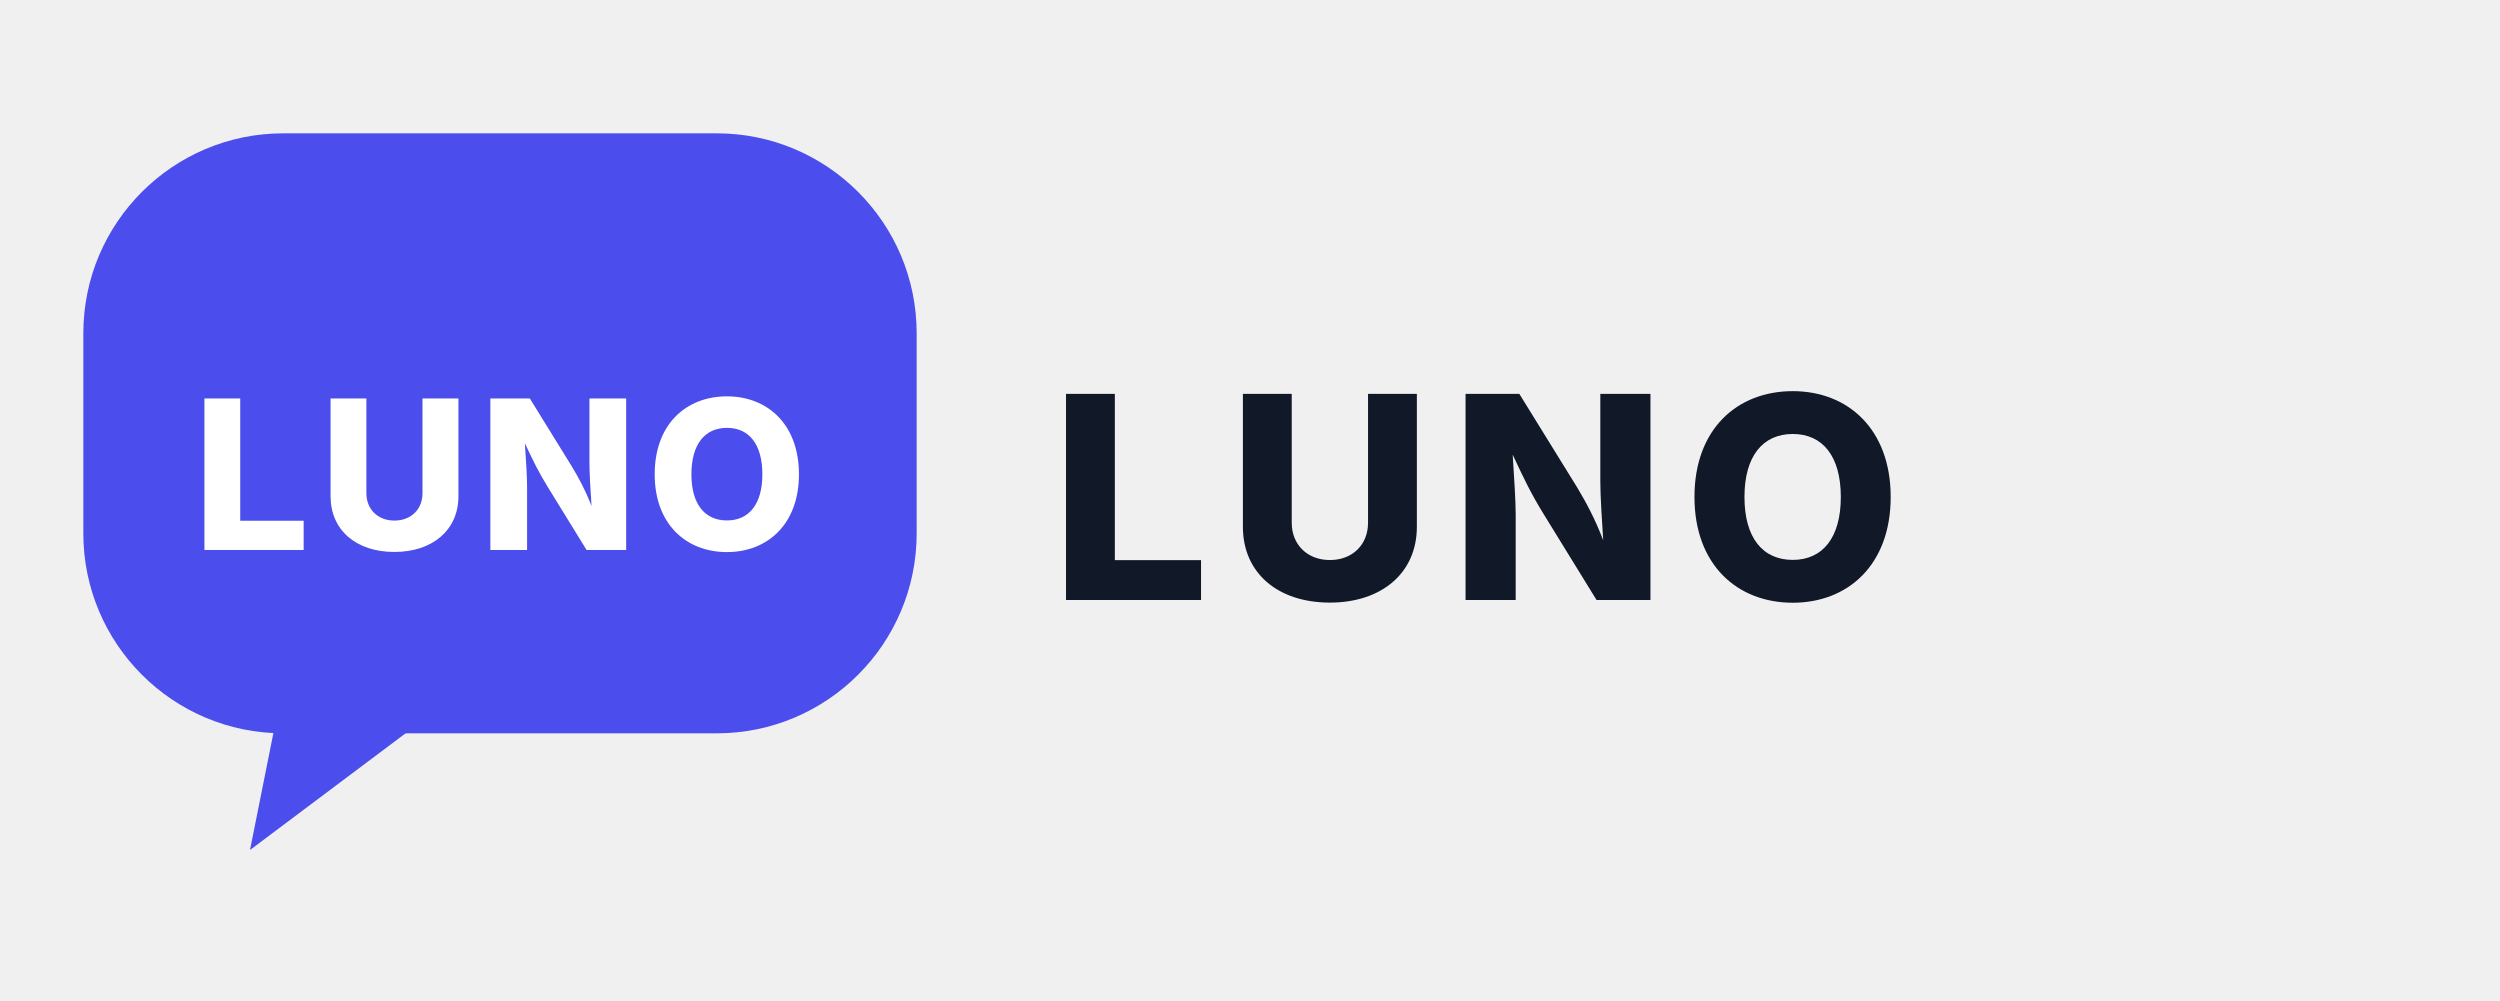
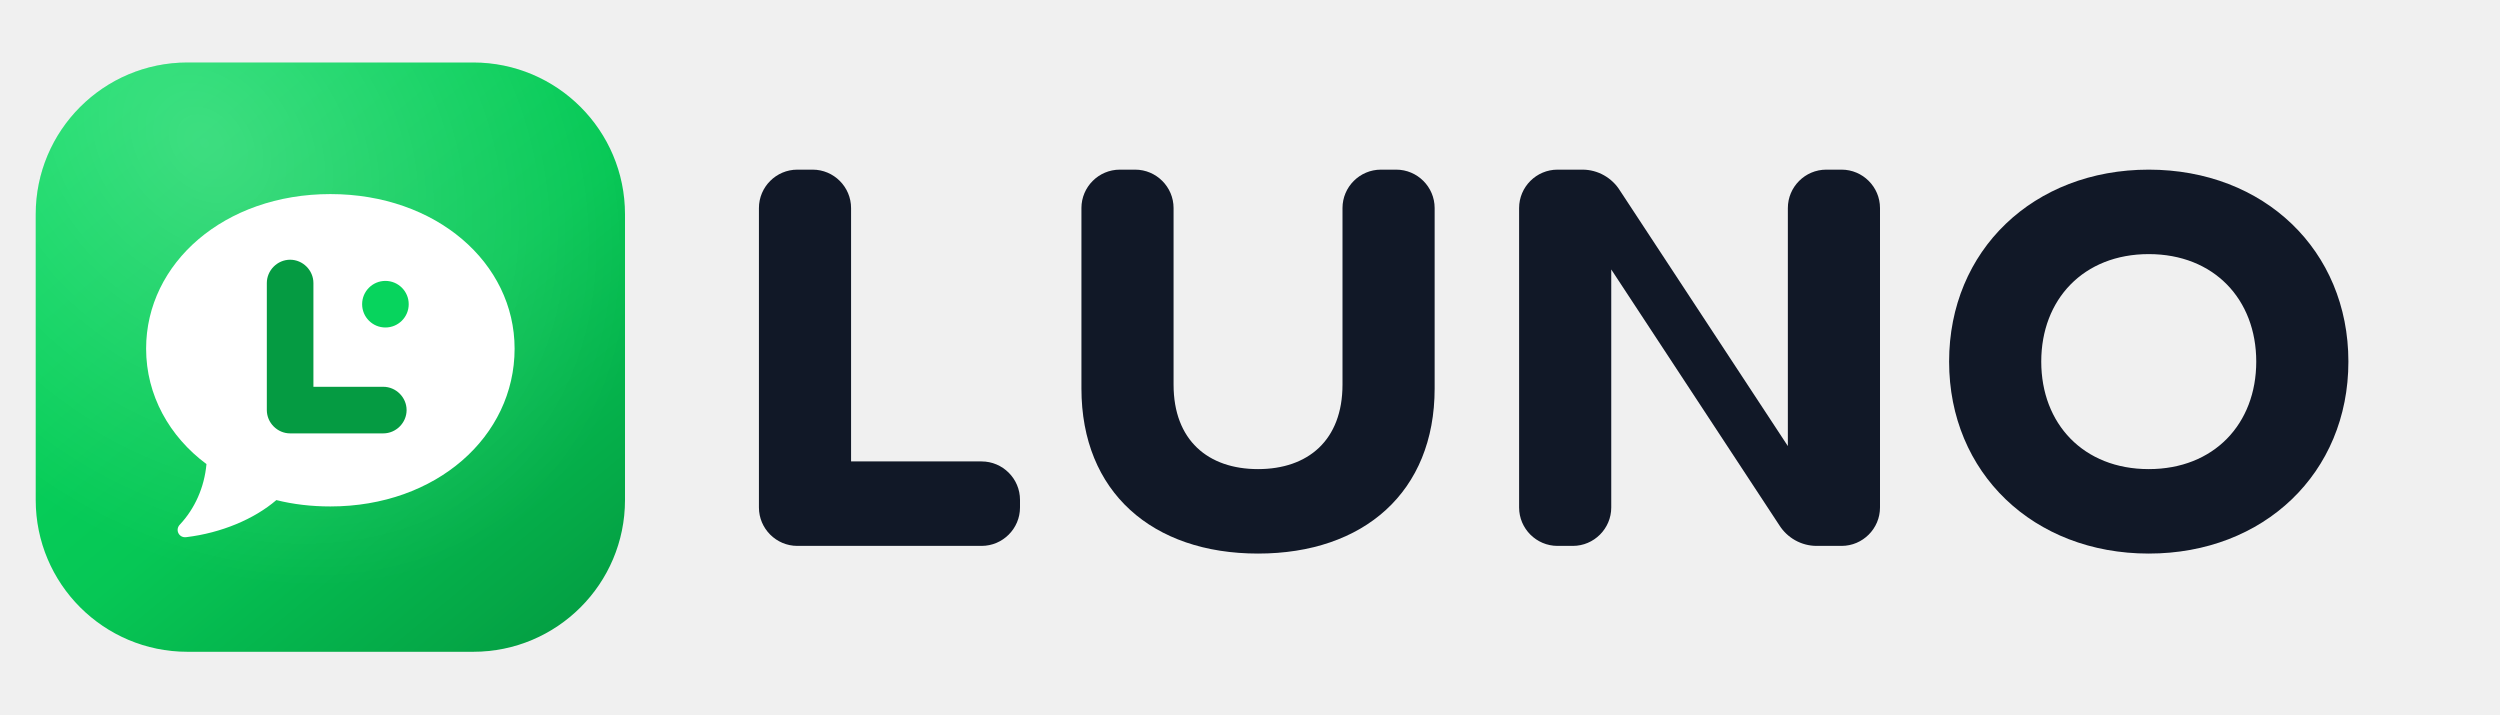
- <svg xmlns="http://www.w3.org/2000/svg" viewBox="0 0 300 120">
-   <rect x="10" y="16" width="100" height="72" rx="24" fill="#4B4DED" />
-   <path d="M34 82 L30 102 L54 84 Z" fill="#4B4DED" />
-   <text x="60" y="66" text-anchor="middle" font-family="Pretendard, Inter, Arial, sans-serif" font-size="25" font-weight="800" letter-spacing="1" fill="#FFFFFF">LUNO</text>
-   <text x="126" y="72" font-family="Pretendard, Inter, Arial, sans-serif" font-size="34" font-weight="800" letter-spacing="2" fill="#111827">LUNO</text>
+ <svg xmlns="http://www.w3.org/2000/svg" width="560" height="160" viewBox="0 0 560 160" fill="none">
+   <defs>
+     <linearGradient id="lhBg" x1="16" y1="8" x2="132" y2="148" gradientUnits="userSpaceOnUse">
+       <stop offset="0%" stop-color="#08DC61" />
+       <stop offset="55%" stop-color="#06C755" />
+       <stop offset="100%" stop-color="#049B41" />
+     </linearGradient>
+     <radialGradient id="lhGloss" cx="0" cy="0" r="1" gradientUnits="userSpaceOnUse" gradientTransform="translate(46 32) rotate(48) scale(110 85)">
+       <stop offset="0%" stop-color="#FFFFFF" stop-opacity="0.22" />
+       <stop offset="100%" stop-color="#FFFFFF" stop-opacity="0" />
+     </radialGradient>
+   </defs>
+   <rect x="8" y="14" width="132" height="132" rx="34" fill="url(#lhBg)" />
+   <rect x="8" y="14" width="132" height="132" rx="34" fill="url(#lhGloss)" />
+   <g transform="translate(8 14) scale(0.2578125)">
+     <g transform="translate(20.48 20.48) scale(0.92)">
+       <path d="M256 102          C156 102 82 167 82 248          C82 292 104 331 139 357          C137 379 128 399 114 414          C109 419 113 427 120 426          C153 422 184 409 205 391          C221 395 238 397 256 397          C356 397 430 331 430 248          C430 167 356 102 256 102 Z" fill="#FFFFFF" />
+       <path d="M196 186          C196 174 206 164 218 164          C230 164 240 174 240 186          V284          H306          C318 284 328 294 328 306          C328 318 318 328 306 328          H218          C206 328 196 318 196 306          V186 Z" fill="#059B42" />
+       <circle cx="308" cy="206" r="22" fill="#07D45D" />
+     </g>
+   </g>
+   <g transform="translate(170 38) scale(0.86)" fill="#111827">
+     <path d="M0 10 C0 4.5 4.5 0 10 0 H14 C19.5 0 24 4.5 24 10 V76 H58 C63.5 76 68 80.5 68 86 V88 C68 93.5 63.5 98 58 98 H10 C4.5 98 0 93.5 0 88 V10 Z" />
+     <path d="M84 10 C84 4.5 88.5 0 94 0 H98 C103.5 0 108 4.5 108 10 V56 C108 70.5 117 78 130 78 C143 78 152 70.5 152 56 V10 C152 4.5 156.5 0 162 0 H166 C171.5 0 176 4.5 176 10 V57 C176 84 157.5 100 130 100 C102.5 100 84 84 84 57 V10 Z" />
+     <path d="M198 10 C198 4.5 202.5 0 208 0 H214.5 C218.5 0 222.2 2.1 224.3 5.5 L268 72 V10 C268 4.5 272.5 0 278 0 H282 C287.5 0 292 4.5 292 10 V88 C292 93.5 287.5 98 282 98 H275.5 C271.5 98 267.8 95.9 265.7 92.5 L222 26 V88 C222 93.5 217.5 98 212 98 H208 C202.5 98 198 93.5 198 88 V10 Z" />
+     <path fill-rule="evenodd" d="M362 0 C392 0 414 21 414 50 C414 79 392 100 362 100 C332 100 310 79 310 50 C310 21 332 0 362 0 Z M362 22 C345 22 334 33.8 334 50 C334 66.2 345 78 362 78 C379 78 390 66.2 390 50 C390 33.8 379 22 362 22 Z" />
+   </g>
</svg>
